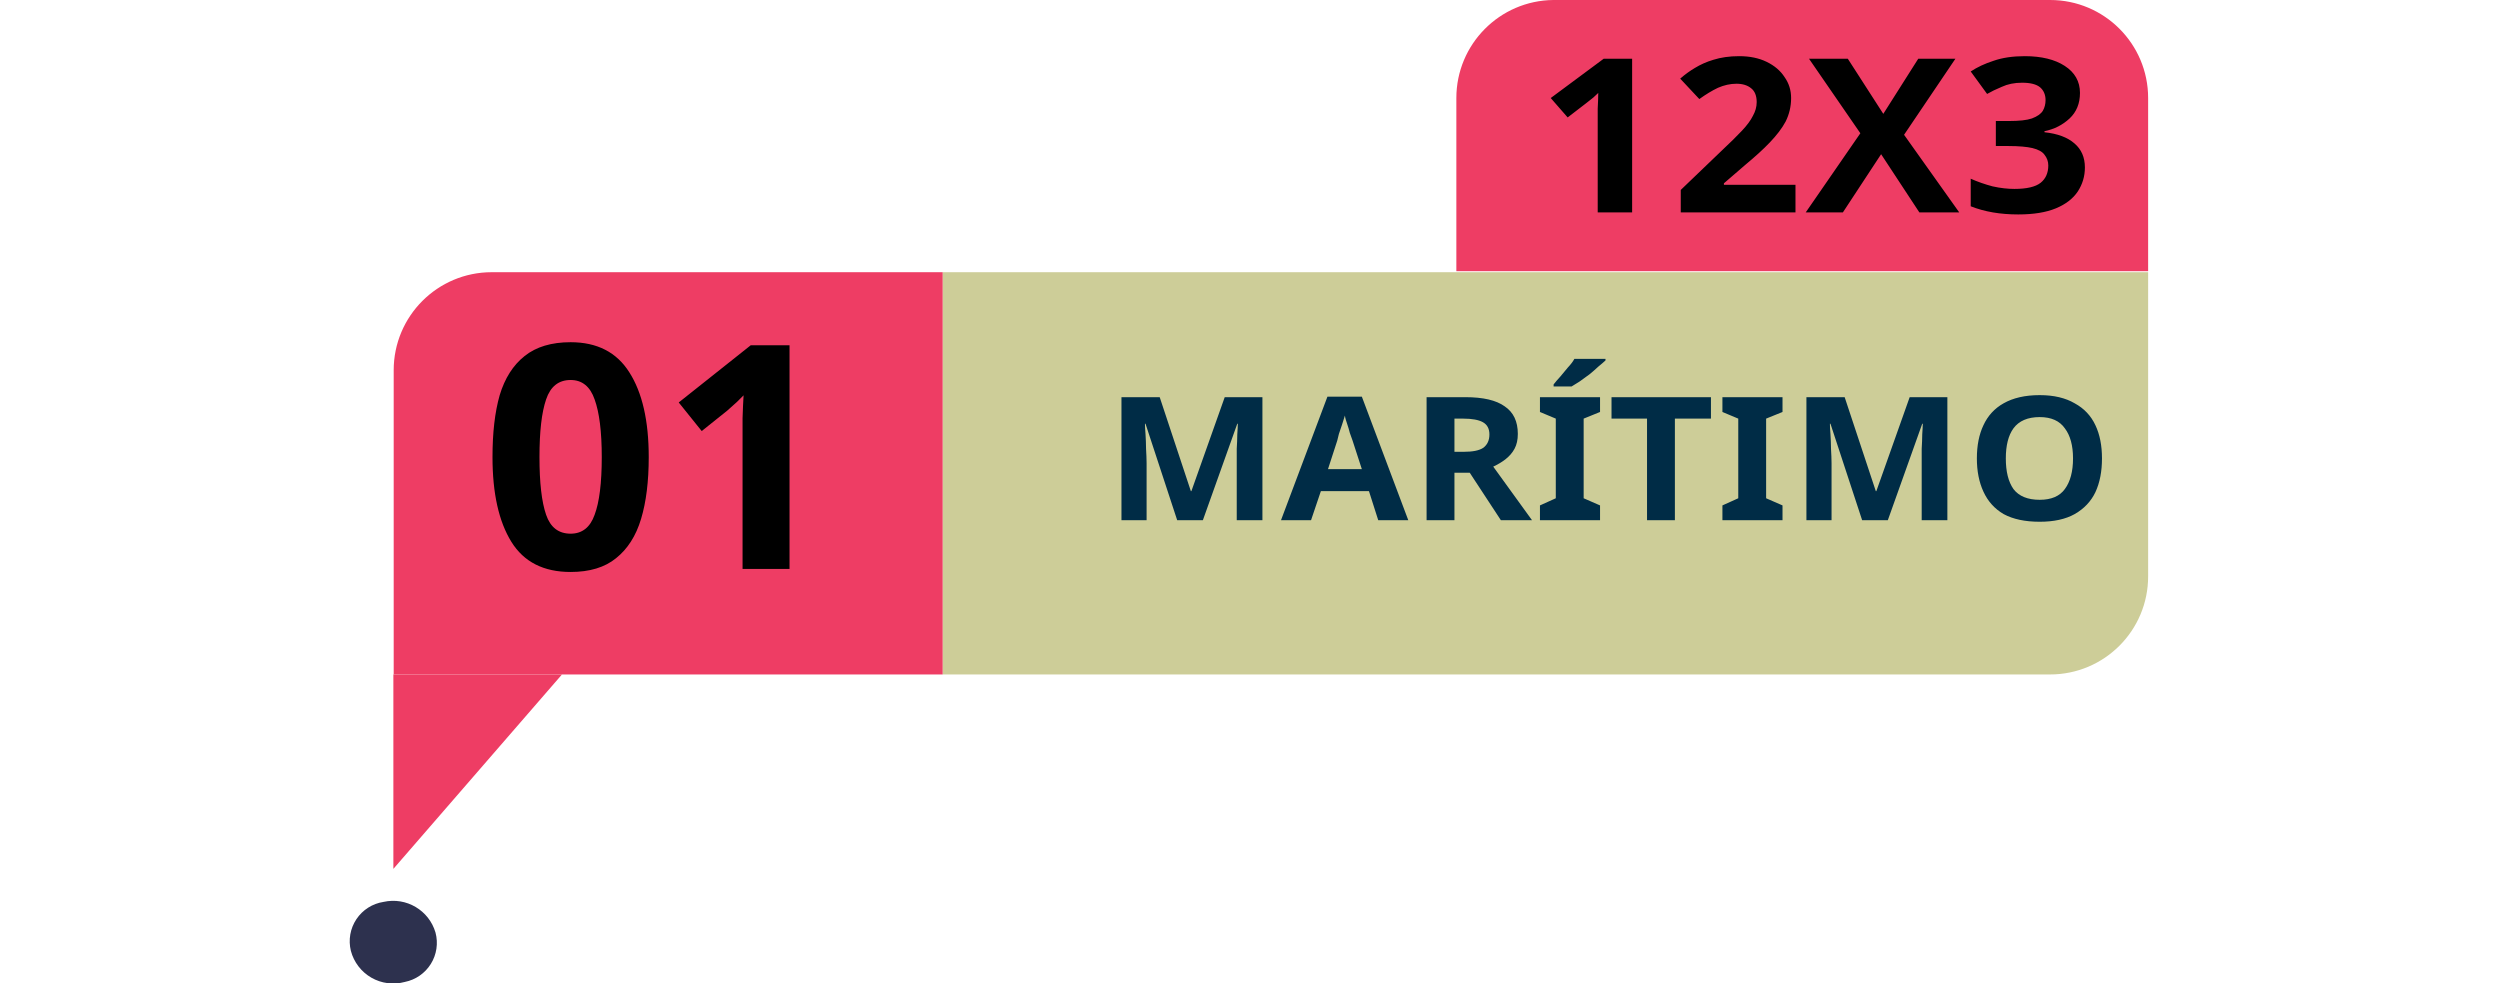
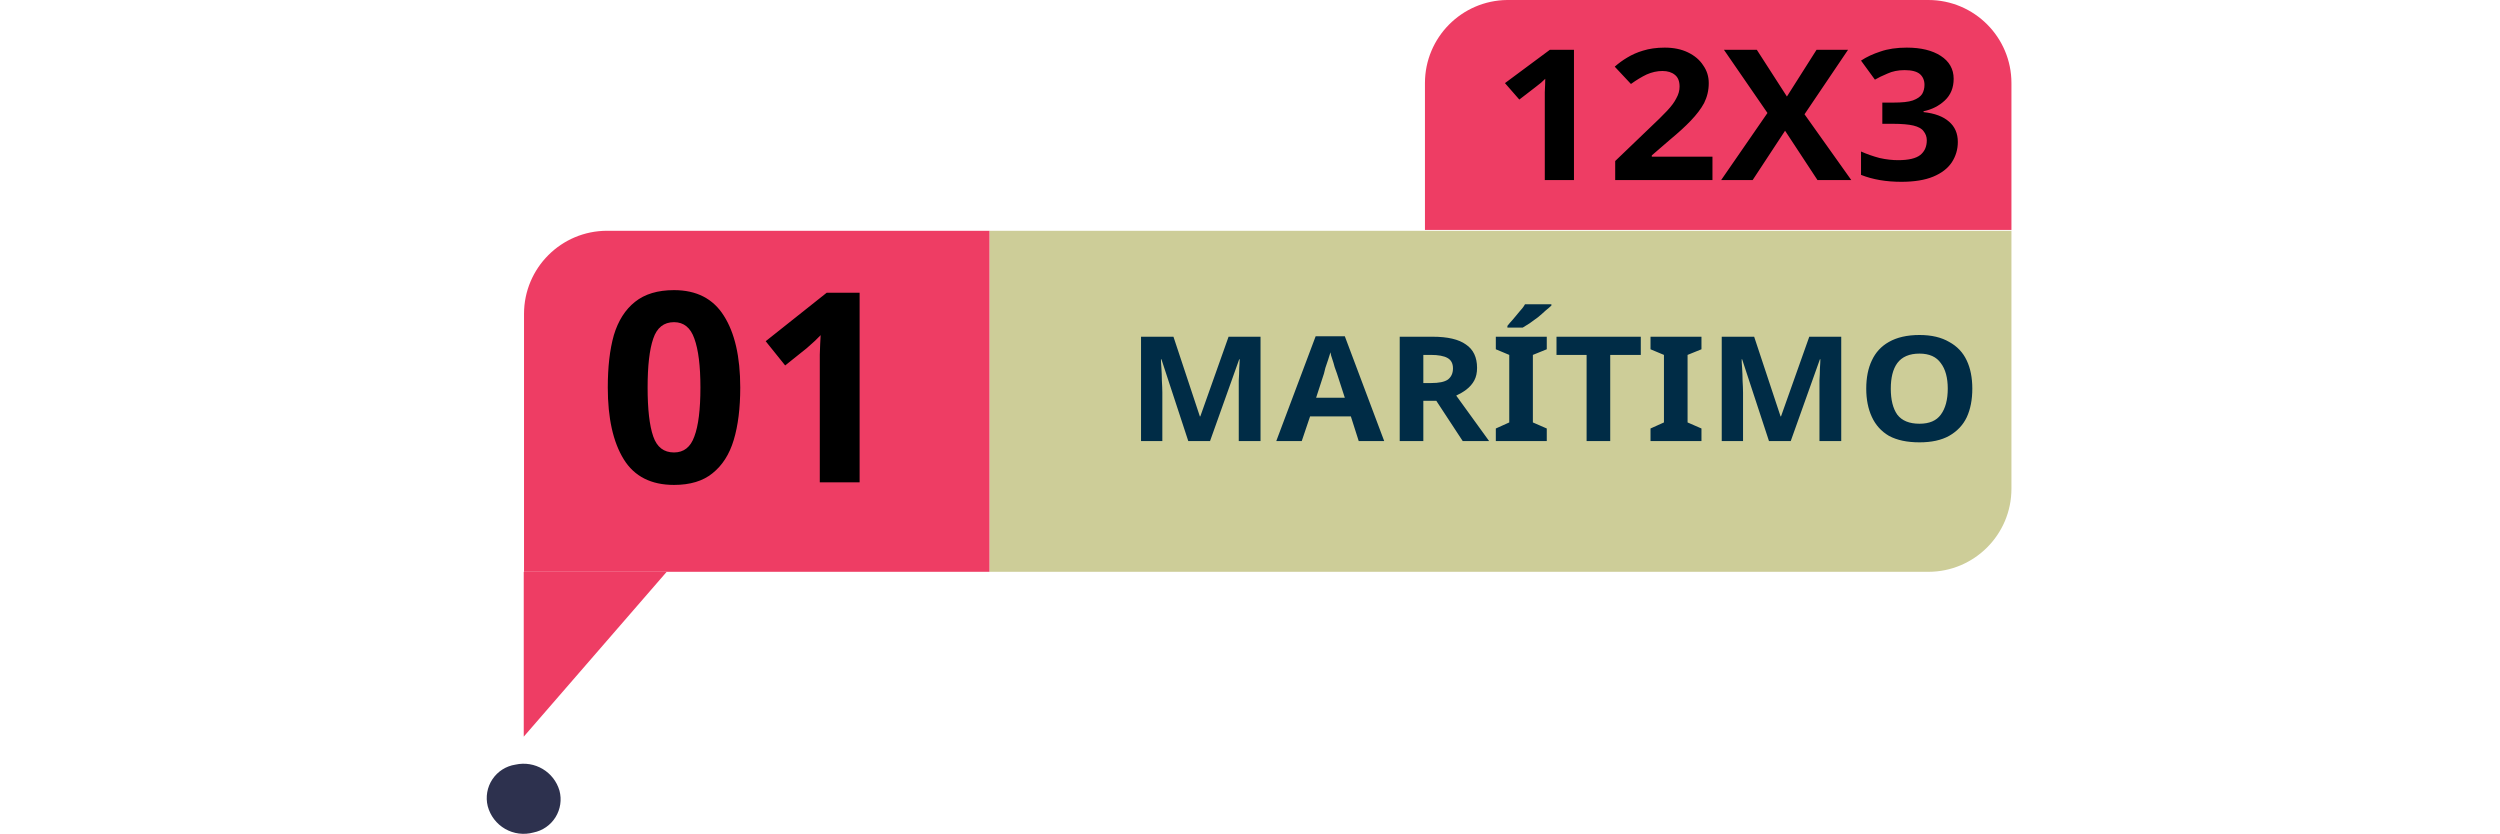
- <svg xmlns="http://www.w3.org/2000/svg" id="Layer_1" data-name="Layer 1" width="243.725" height="95.826" viewBox="0 0 55.03 30.08">
+ <svg xmlns="http://www.w3.org/2000/svg" id="Layer_1" data-name="Layer 1" width="180" height="60" viewBox="0 0 55.03 30.08">
  <defs>
    <style>.cls-1{fill:#cdcd98;}.cls-2{font-size:5.28px;fill:#002c46;letter-spacing:0.01em;}.cls-2,.cls-4,.cls-5{font-family:ProximaNova-Bold, Proxima Nova;font-weight:700;}.cls-3{fill:#ee3d64;}.cls-4{font-size:9.58px;}.cls-5{font-size:6.6px;letter-spacing:0.01em;}.cls-6{fill:#2d314e;}</style>
  </defs>
  <path class="cls-1" d="M52,20.64H18.11V8.33H55v9.31A3,3,0,0,1,52,20.64Z" />
  <text class="cls-2" transform="translate(23.08 15.92) scale(1.07 1)">MARÍTIMO</text>
  <path class="cls-3" d="M4.31,8.33H18.11a0,0,0,0,1,0,0V20.64a0,0,0,0,1,0,0H1.31a0,0,0,0,1,0,0V11.33A3,3,0,0,1,4.31,8.33Z" />
  <text class="cls-4" transform="translate(3.99 17.41)">01</text>
  <path class="cls-3" d="M36.8,0H52a3,3,0,0,1,3,3V8.3a0,0,0,0,1,0,0H33.83a0,0,0,0,1,0,0V3A3,3,0,0,1,36.8,0Z" />
  <text class="cls-5" transform="translate(36.3 6.5) scale(1.07 1)">12X3</text>
  <polygon class="cls-3" points="1.3 26.59 1.3 20.64 6.46 20.64 1.3 26.59" />
  <path class="cls-6" d="M0,29.1A1.22,1.22,0,0,1,1,27.6a1.35,1.35,0,0,1,1.59.94,1.22,1.22,0,0,1-.94,1.51A1.34,1.34,0,0,1,0,29.1" />
</svg>
